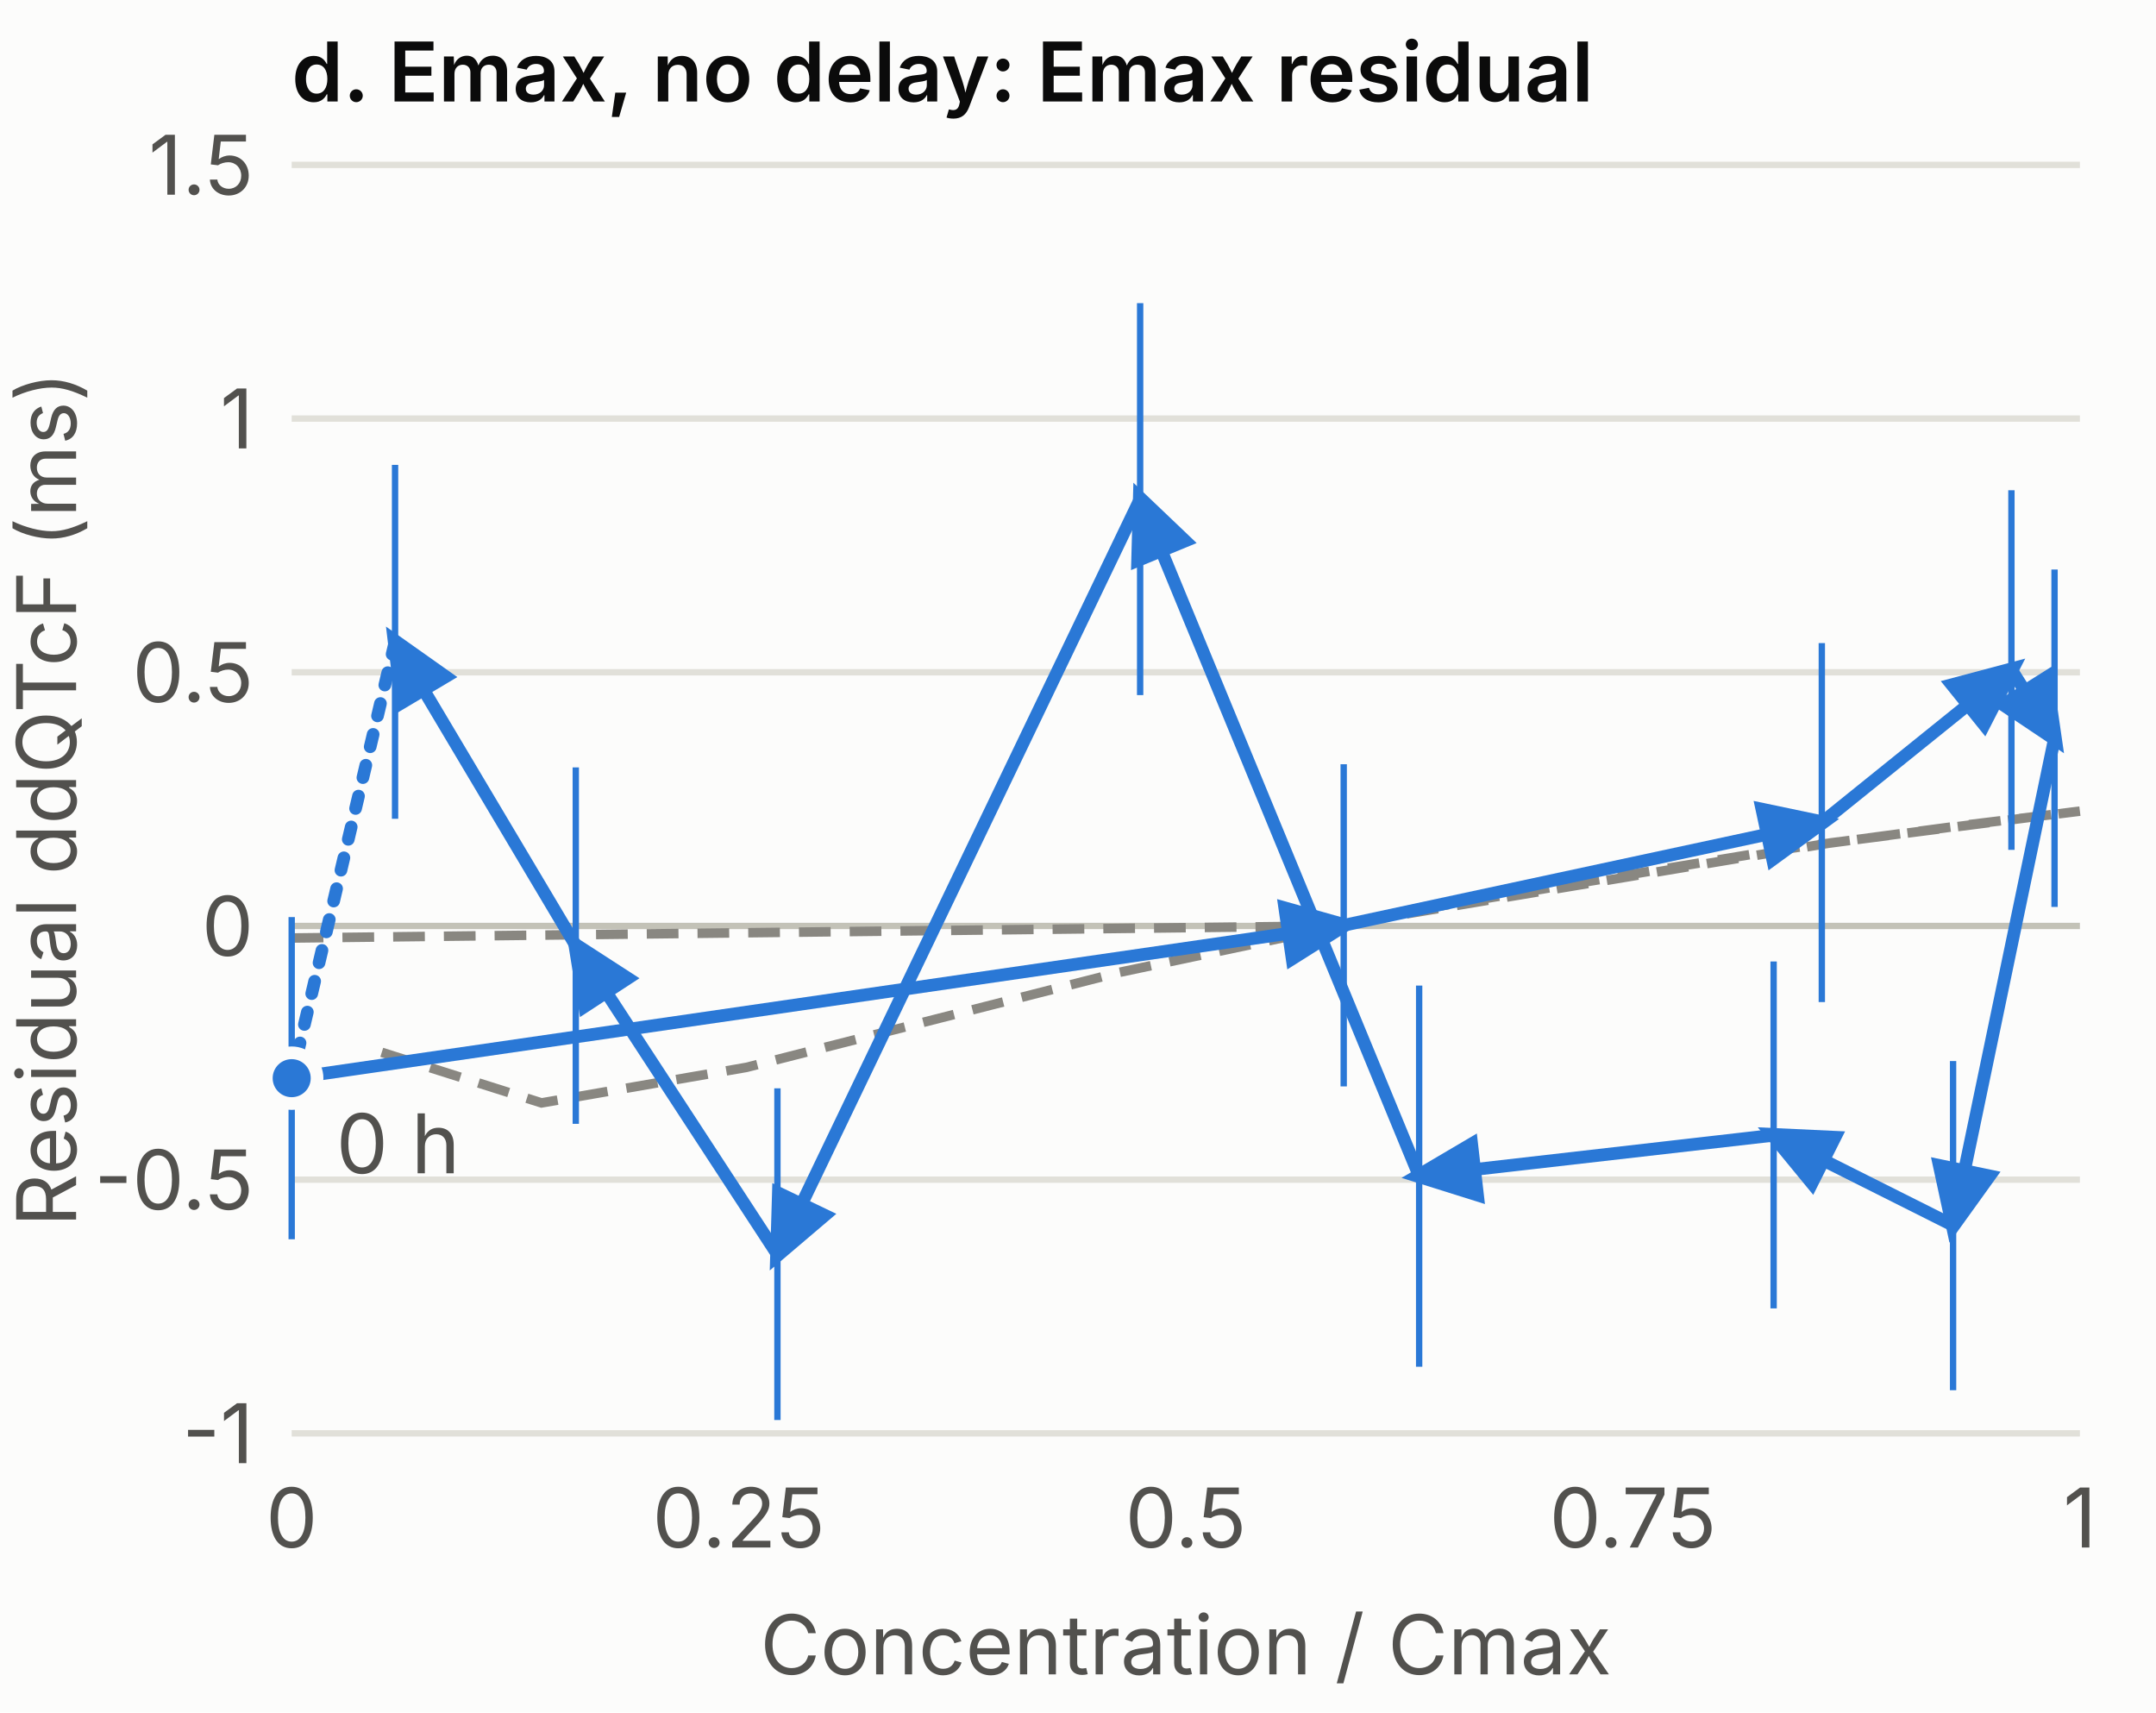
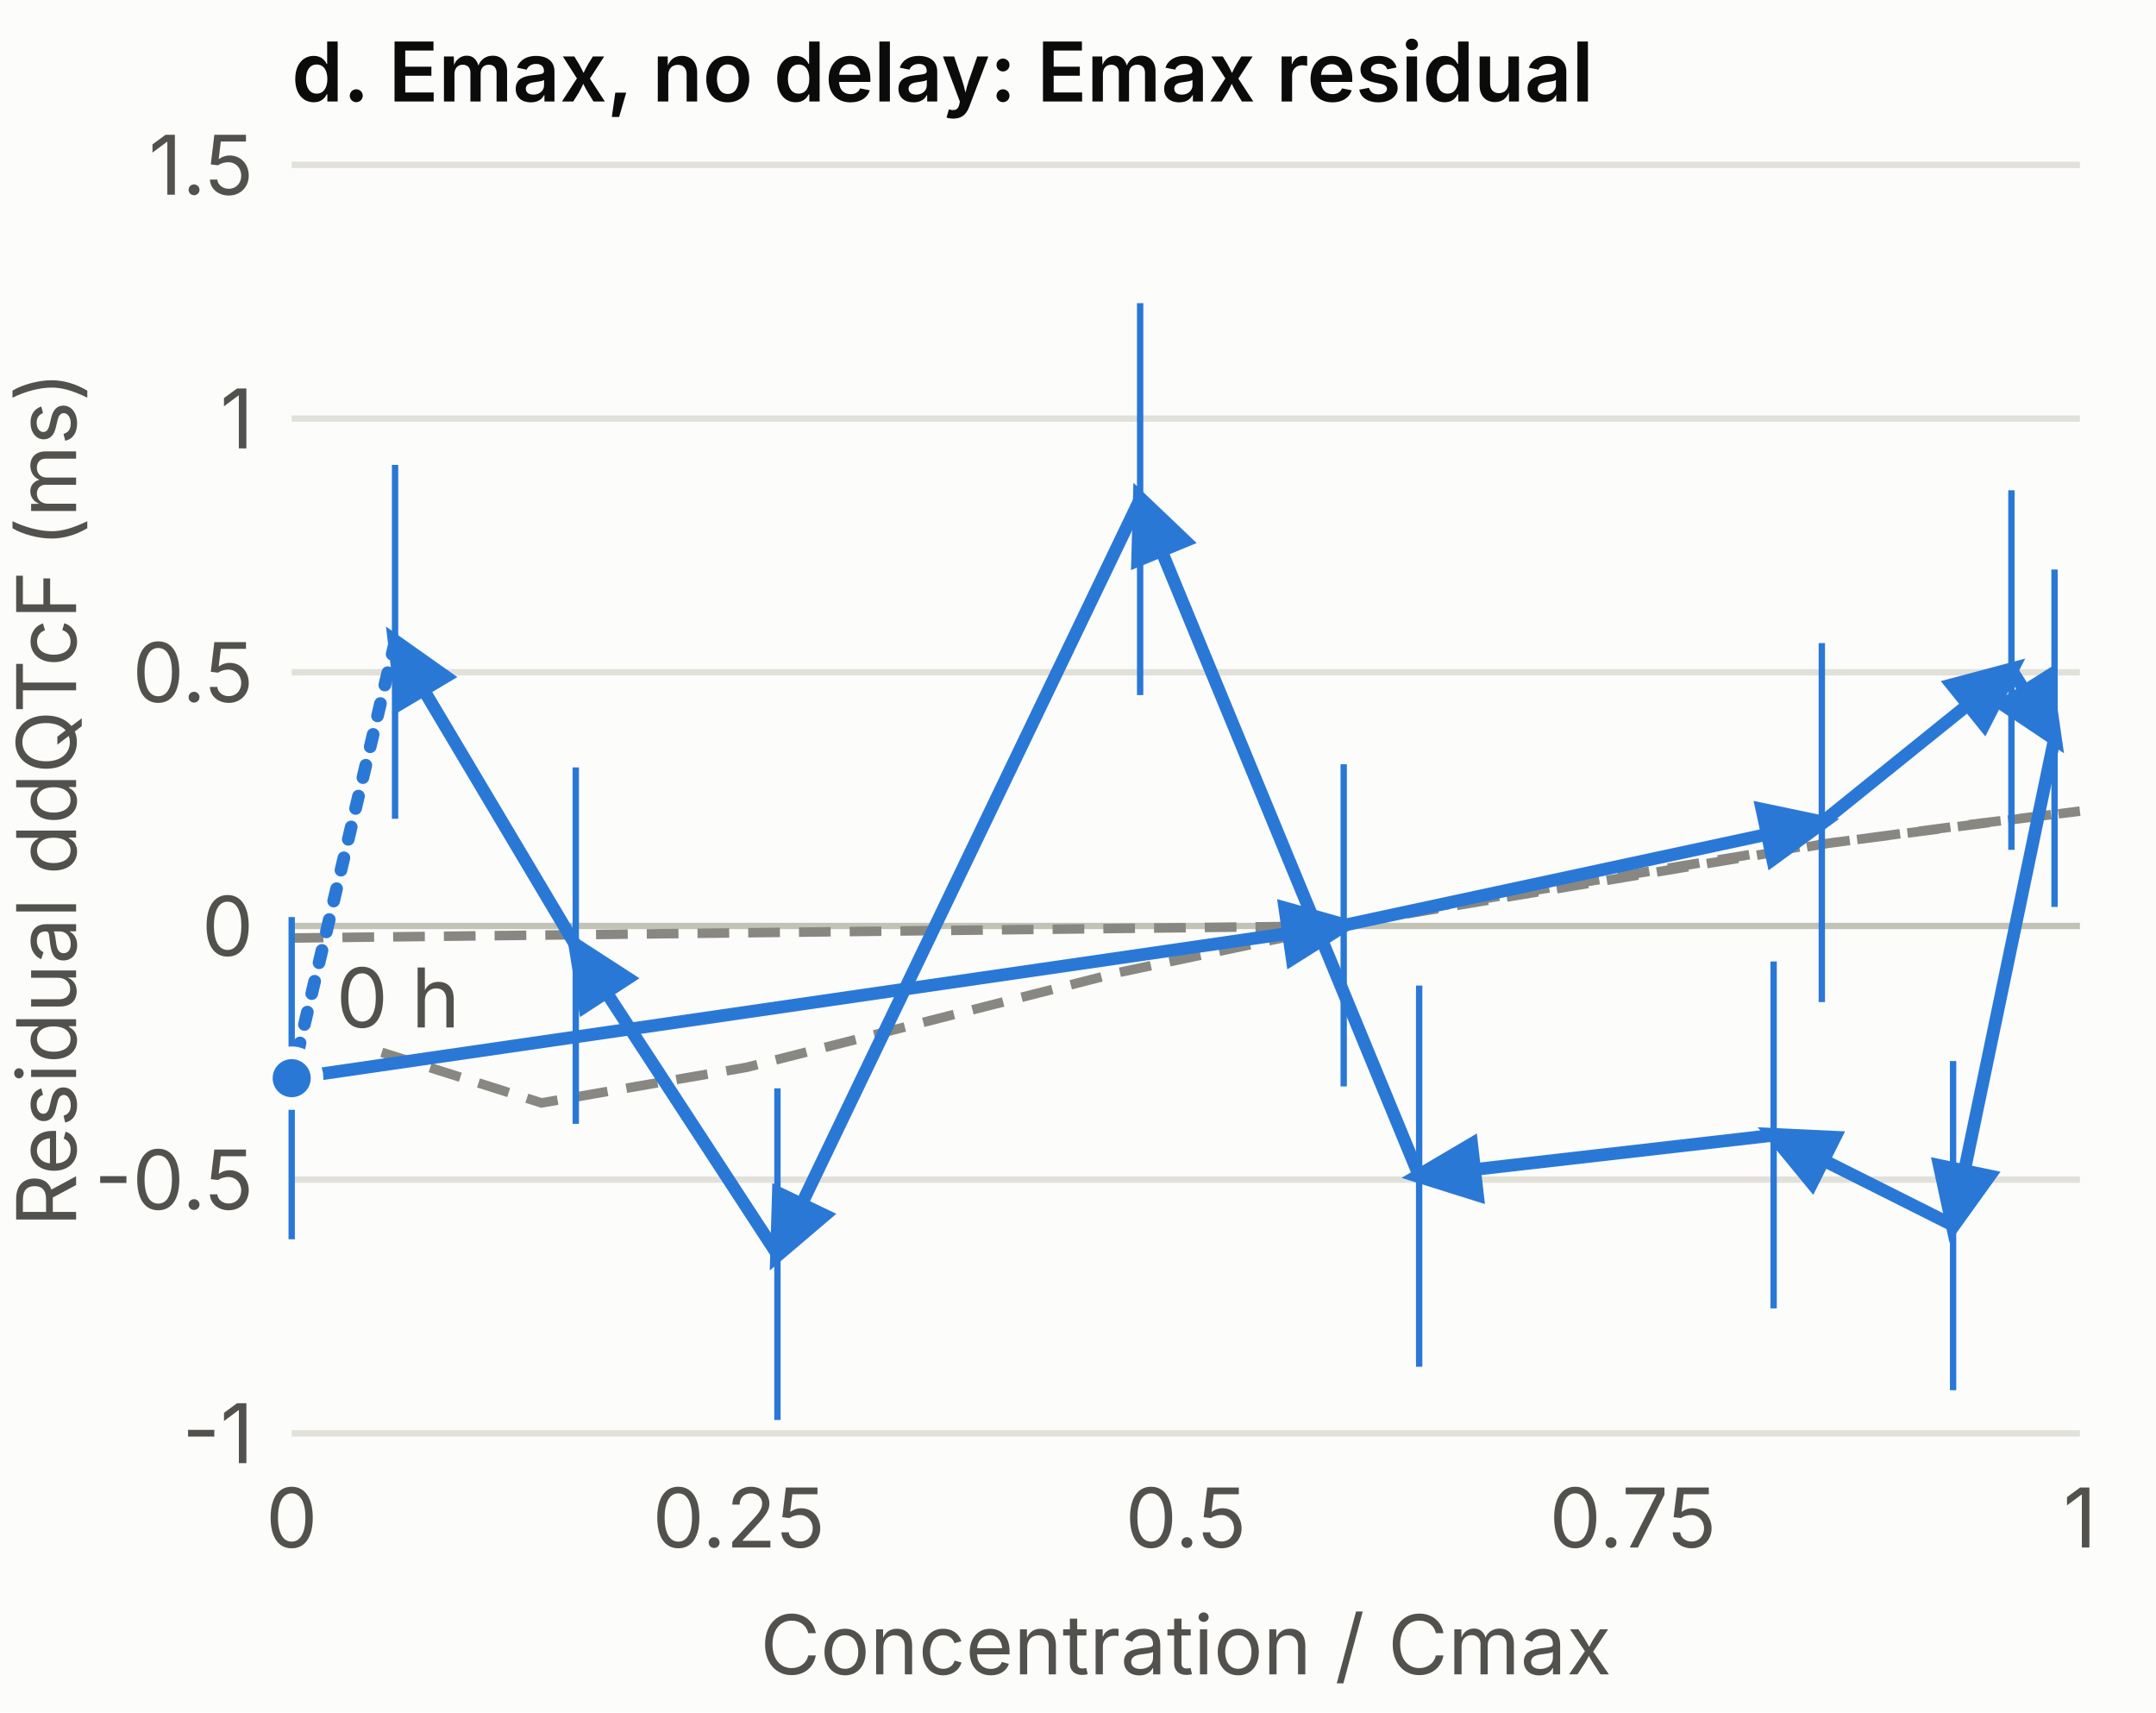
<svg xmlns="http://www.w3.org/2000/svg" viewBox="0 0 340 270" role="img" aria-labelledby="f2d-t f2d-d" class="chart">
  <style>.ax{stroke:#c3c2b7;stroke-width:1}.gr{stroke:#e1e0d9;stroke-width:1}.ref{stroke:#898781;stroke-width:1;stroke-dasharray:4 3}.tx{fill:#52514e;font:13px system-ui,-apple-system,'Segoe UI',sans-serif}.tt{fill:#0b0b0b;font:600 13px system-ui,-apple-system,'Segoe UI',sans-serif}.bg{fill:#fcfcfb}.s1{stroke:#2a78d6}.s2{stroke:#eb6834}.f1{fill:#2a78d6}.f2{fill:#eb6834}.ring{stroke:#fcfcfb;stroke-width:2}.ind{stroke:#898781}.find{fill:#898781}@media (prefers-color-scheme:dark){.ax{stroke:#383835}.gr{stroke:#2c2c2a}.tx{fill:#c3c2b7}.tt{fill:#f0efec}.bg{fill:#1a1a19}.s1{stroke:#3987e5}.s2{stroke:#d95926}.f1{fill:#3987e5}.f2{fill:#d95926}.ring{stroke:#1a1a19}}</style>
  <rect class="bg" width="340" height="270" />
  <defs>
    <marker id="f2d-a" viewBox="0 0 10 10" refX="7" refY="5" markerWidth="7" markerHeight="7" orient="auto-start-reverse">
      <path class="f1" d="M0,1 L9,5 L0,9 z" />
    </marker>
  </defs>
  <text class="tt" x="46.0" y="16">d. Emax, no delay: Emax residual</text>
  <line class="gr" x1="46.0" x2="328.0" y1="226.0" y2="226.0" />
  <text class="tx" x="40.0" y="226.0" text-anchor="end" dominant-baseline="middle">-1</text>
  <line class="gr" x1="46.0" x2="328.0" y1="186.0" y2="186.0" />
  <text class="tx" x="40.0" y="186.0" text-anchor="end" dominant-baseline="middle">-0.5</text>
  <line class="ax" x1="46.0" x2="328.0" y1="146.0" y2="146.0" />
  <text class="tx" x="40.0" y="146.0" text-anchor="end" dominant-baseline="middle">0</text>
  <line class="gr" x1="46.0" x2="328.0" y1="106.0" y2="106.0" />
  <text class="tx" x="40.0" y="106.0" text-anchor="end" dominant-baseline="middle">0.5</text>
  <line class="gr" x1="46.0" x2="328.0" y1="66.0" y2="66.0" />
  <text class="tx" x="40.0" y="66.0" text-anchor="end" dominant-baseline="middle">1</text>
  <line class="gr" x1="46.0" x2="328.0" y1="26.0" y2="26.0" />
  <text class="tx" x="40.0" y="26.0" text-anchor="end" dominant-baseline="middle">1.5</text>
  <text class="tx" x="46.0" y="244.0" text-anchor="middle">0</text>
  <text class="tx" x="116.5" y="244.0" text-anchor="middle">0.25</text>
  <text class="tx" x="187.0" y="244.0" text-anchor="middle">0.5</text>
  <text class="tx" x="257.5" y="244.0" text-anchor="middle">0.75</text>
  <text class="tx" x="328.0" y="244.0" text-anchor="middle">1</text>
  <text class="tx" x="187.0" y="264.0" text-anchor="middle">Concentration / Cmax</text>
  <text class="tx" transform="translate(12 126.0) rotate(-90)" text-anchor="middle">Residual ddQTcF (ms)</text>
  <polyline class="ind" fill="none" stroke-width="1.5" stroke-dasharray="5 3" points="46.0,147.9 210.4,146.0 288.7,132.9 320.7,128.8 328.0,127.9 310.7,130.0 280.5,134.0 222.0,143.7 176.6,153.3 117.7,168.3 85.4,173.9 57.9,165.2" />
  <line class="s1" stroke-width="1" x1="46.0" x2="46.0" y1="195.4" y2="144.6" />
  <line class="s1" stroke-width="1" x1="211.9" x2="211.9" y1="171.3" y2="120.5" />
  <line class="s1" stroke-width="1" x1="287.3" x2="287.3" y1="158.0" y2="101.4" />
  <line class="s1" stroke-width="1" x1="317.2" x2="317.2" y1="134.0" y2="77.3" />
  <line class="s1" stroke-width="1" x1="324.0" x2="324.0" y1="143.0" y2="89.8" />
  <line class="s1" stroke-width="1" x1="308.0" x2="308.0" y1="219.2" y2="167.3" />
  <line class="s1" stroke-width="1" x1="279.7" x2="279.7" y1="206.3" y2="151.6" />
  <line class="s1" stroke-width="1" x1="223.8" x2="223.8" y1="215.5" y2="155.4" />
  <line class="s1" stroke-width="1" x1="179.8" x2="179.8" y1="109.6" y2="47.8" />
  <line class="s1" stroke-width="1" x1="122.6" x2="122.6" y1="223.9" y2="171.6" />
  <line class="s1" stroke-width="1" x1="90.8" x2="90.8" y1="177.2" y2="121.0" />
  <line class="s1" stroke-width="1" x1="62.3" x2="62.3" y1="129.1" y2="73.3" />
  <line class="s1" stroke-width="2" stroke-linecap="round" marker-end="url(#f2d-a)" x1="46.0" y1="170.0" x2="211.9" y2="145.9" />
  <line class="s1" stroke-width="2" stroke-linecap="round" marker-end="url(#f2d-a)" x1="211.9" y1="145.9" x2="287.3" y2="129.7" />
  <line class="s1" stroke-width="2" stroke-linecap="round" marker-end="url(#f2d-a)" x1="287.3" y1="129.7" x2="317.2" y2="105.6" />
  <line class="s1" stroke-width="2" stroke-linecap="round" marker-end="url(#f2d-a)" x1="317.2" y1="105.6" x2="324.0" y2="116.4" />
  <line class="s1" stroke-width="2" stroke-linecap="round" marker-end="url(#f2d-a)" x1="324.0" y1="116.4" x2="308.0" y2="193.2" />
  <line class="s1" stroke-width="2" stroke-linecap="round" marker-end="url(#f2d-a)" x1="308.0" y1="193.2" x2="279.7" y2="179.0" />
  <line class="s1" stroke-width="2" stroke-linecap="round" marker-end="url(#f2d-a)" x1="279.7" y1="179.0" x2="223.8" y2="185.4" />
  <line class="s1" stroke-width="2" stroke-linecap="round" marker-end="url(#f2d-a)" x1="223.8" y1="185.4" x2="179.8" y2="78.7" />
  <line class="s1" stroke-width="2" stroke-linecap="round" marker-end="url(#f2d-a)" x1="179.8" y1="78.7" x2="122.6" y2="197.8" />
  <line class="s1" stroke-width="2" stroke-linecap="round" marker-end="url(#f2d-a)" x1="122.6" y1="197.8" x2="90.8" y2="149.1" />
  <line class="s1" stroke-width="2" stroke-linecap="round" marker-end="url(#f2d-a)" x1="90.8" y1="149.1" x2="62.3" y2="101.2" />
  <line class="s1" stroke-width="2" stroke-linecap="round" stroke-dasharray="2 3" x1="62.3" y1="101.2" x2="46.0" y2="170.0" />
  <circle class="f1 ring" cx="46.0" cy="170.0" r="4" />
-   <text class="tx" x="53.0" y="185.0">0 h</text>
+   <text class="tx" x="53.0" y="162.0">0 h</text>
</svg>
